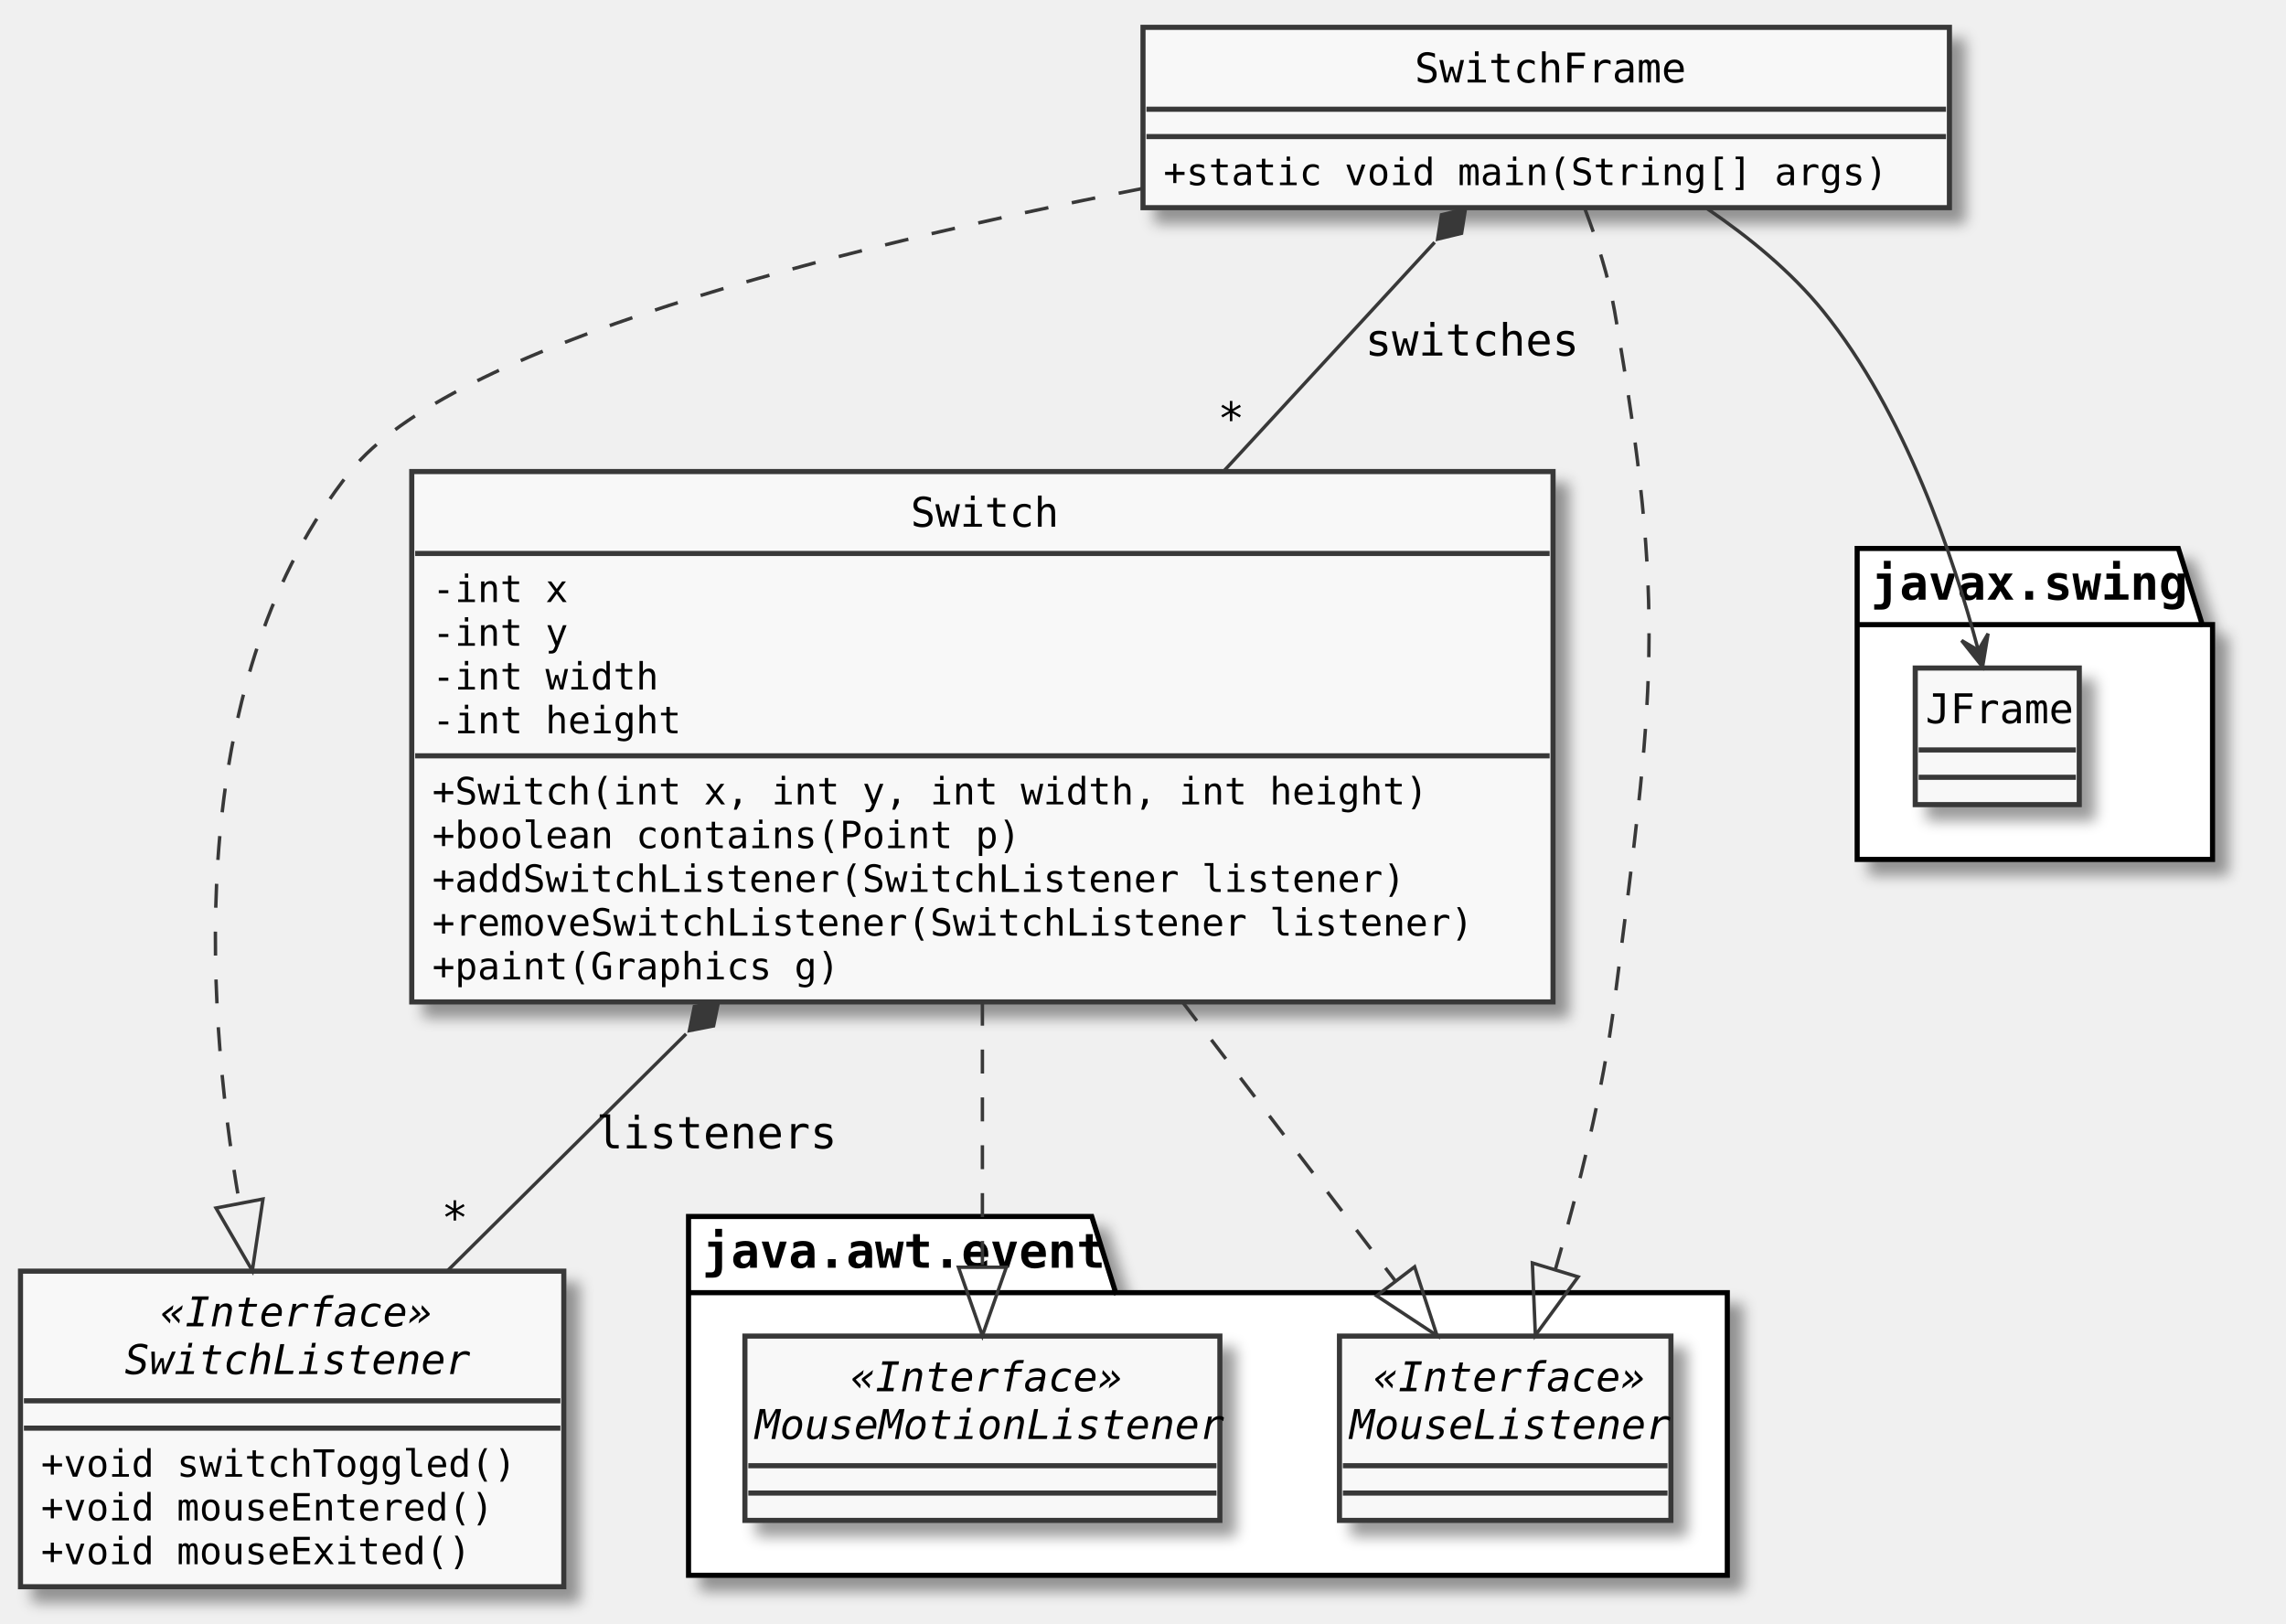
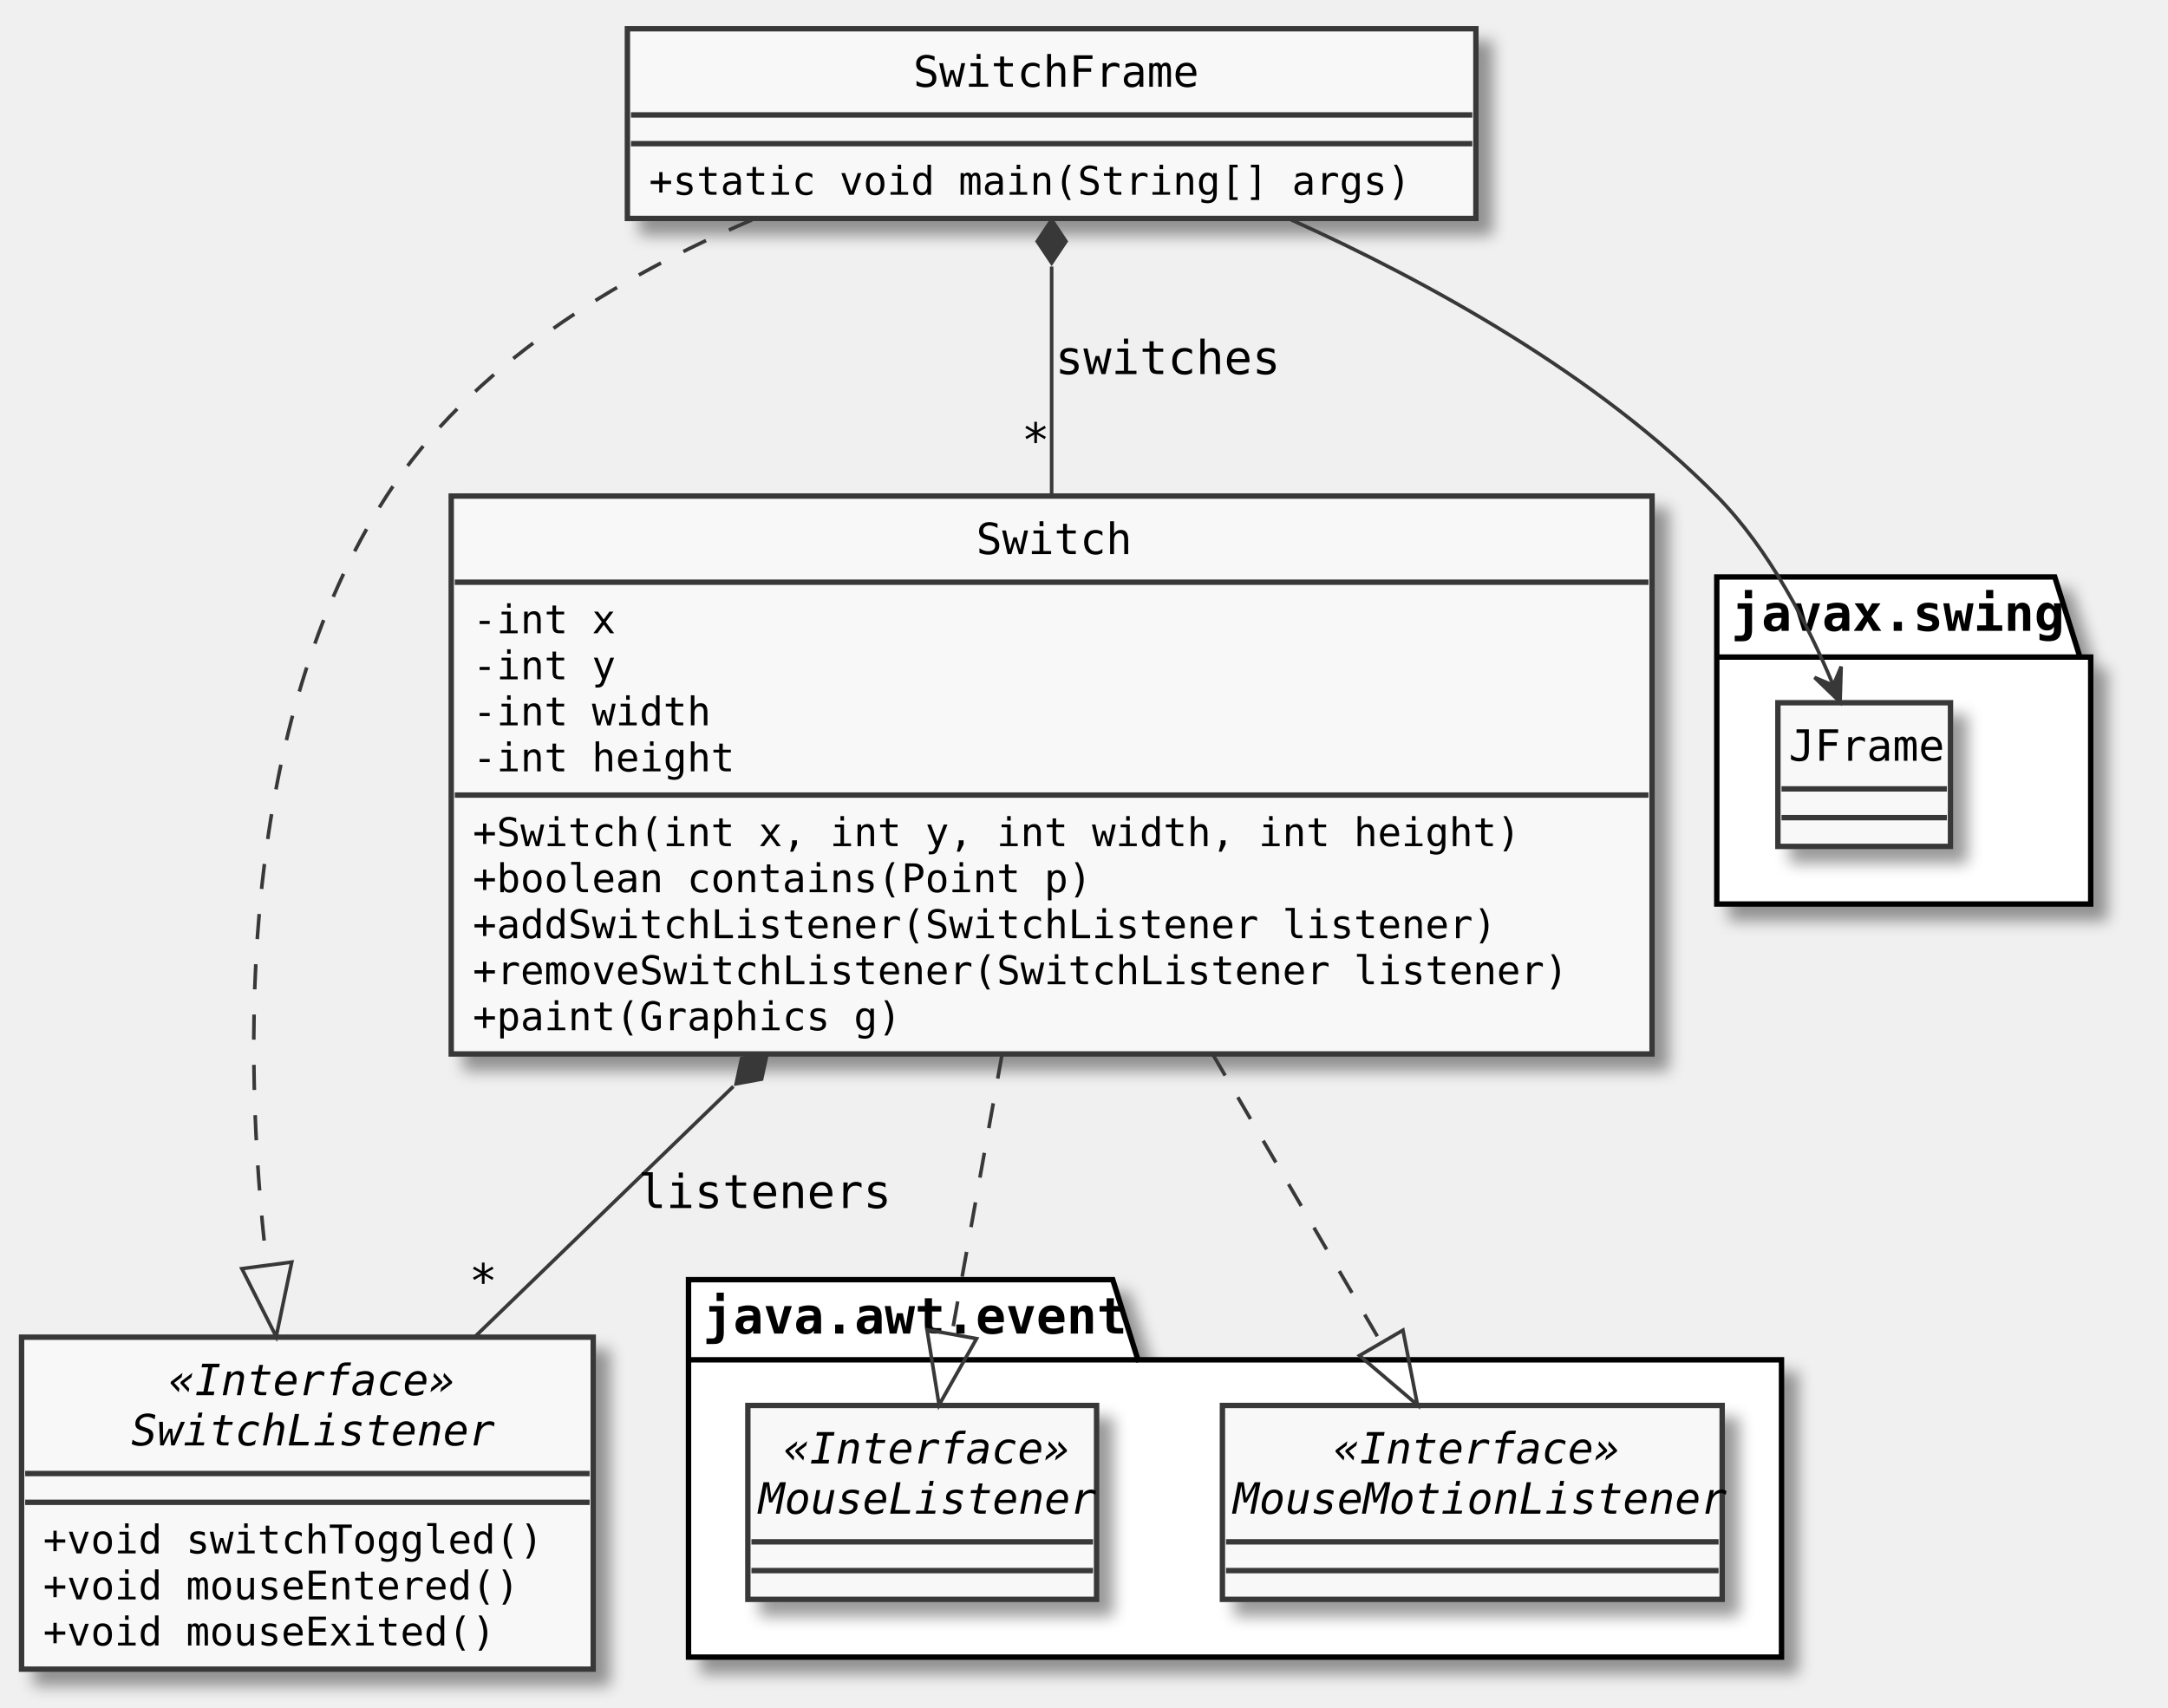
- <svg xmlns="http://www.w3.org/2000/svg" contentScriptType="application/ecmascript" contentStyleType="text/css" height="475px" preserveAspectRatio="none" style="width:669px;height:475px;" version="1.1" viewBox="0 0 669 475" width="669px" zoomAndPan="magnify">
+ <svg xmlns="http://www.w3.org/2000/svg" contentScriptType="application/ecmascript" contentStyleType="text/css" height="475px" preserveAspectRatio="none" style="width:603px;height:475px;" version="1.1" viewBox="0 0 603 475" width="603px" zoomAndPan="magnify">
  <defs>
-     <filter height="300%" id="fgyz0omgy2q5k" width="300%" x="-1" y="-1">
+     <filter height="300%" id="f14ul0wh1g9r73" width="300%" x="-1" y="-1">
      <feGaussianBlur result="blurOut" stdDeviation="2.0" />
      <feColorMatrix in="blurOut" result="blurOut2" type="matrix" values="0 0 0 0 0 0 0 0 0 0 0 0 0 0 0 0 0 0 .4 0" />
      <feOffset dx="4.0" dy="4.0" in="blurOut2" result="blurOut3" />
      <feBlend in="SourceGraphic" in2="blurOut3" mode="normal" />
    </filter>
  </defs>
  <g>
-     <polygon fill="#FFFFFF" filter="url(#fgyz0omgy2q5k)" points="201.5,356,319.5,356,326.5,378.297,505.5,378.297,505.5,461,201.5,461,201.5,356" style="stroke: #000000; stroke-width: 1.5;" />
-     <line style="stroke: #000000; stroke-width: 1.5;" x1="201.5" x2="326.5" y1="378.297" y2="378.297" />
-     <text fill="#000000" font-family="monospace" font-size="14" font-weight="bold" lengthAdjust="spacingAndGlyphs" textLength="112" x="205.5" y="370.995">java.awt.event</text>
-     <polygon fill="#FFFFFF" filter="url(#fgyz0omgy2q5k)" points="543.5,160.5,637.5,160.5,644.5,182.797,647.5,182.797,647.5,251.5,543.5,251.5,543.5,160.5" style="stroke: #000000; stroke-width: 1.5;" />
-     <line style="stroke: #000000; stroke-width: 1.5;" x1="543.5" x2="644.5" y1="182.797" y2="182.797" />
-     <text fill="#000000" font-family="monospace" font-size="14" font-weight="bold" lengthAdjust="spacingAndGlyphs" textLength="88" x="547.5" y="175.495">javax.swing</text>
-     <rect fill="#F8F8F8" filter="url(#fgyz0omgy2q5k)" height="53.938" id="java.awt.event.MouseListener" style="stroke: #383838; stroke-width: 1.5;" width="97" x="392" y="391" />
-     <text fill="#000000" font-family="monospace" font-size="12" font-style="italic" lengthAdjust="spacingAndGlyphs" textLength="77" x="402" y="407.139">«Interface»</text>
-     <text fill="#000000" font-family="monospace" font-size="12" font-style="italic" lengthAdjust="spacingAndGlyphs" textLength="91" x="395" y="421.107">MouseListener</text>
-     <line style="stroke: #383838; stroke-width: 1.5;" x1="393" x2="488" y1="428.938" y2="428.938" />
-     <line style="stroke: #383838; stroke-width: 1.5;" x1="393" x2="488" y1="436.938" y2="436.938" />
-     <rect fill="#F8F8F8" filter="url(#fgyz0omgy2q5k)" height="53.938" id="java.awt.event.MouseMotionListener" style="stroke: #383838; stroke-width: 1.5;" width="139" x="218" y="391" />
-     <text fill="#000000" font-family="monospace" font-size="12" font-style="italic" lengthAdjust="spacingAndGlyphs" textLength="77" x="249" y="407.139">«Interface»</text>
-     <text fill="#000000" font-family="monospace" font-size="12" font-style="italic" lengthAdjust="spacingAndGlyphs" textLength="133" x="221" y="421.107">MouseMotionListener</text>
-     <line style="stroke: #383838; stroke-width: 1.5;" x1="219" x2="356" y1="428.938" y2="428.938" />
-     <line style="stroke: #383838; stroke-width: 1.5;" x1="219" x2="356" y1="436.938" y2="436.938" />
-     <rect fill="#F8F8F8" filter="url(#fgyz0omgy2q5k)" height="39.969" id="javax.swing.JFrame" style="stroke: #383838; stroke-width: 1.5;" width="48" x="560.5" y="195.5" />
-     <text fill="#000000" font-family="monospace" font-size="12" lengthAdjust="spacingAndGlyphs" textLength="42" x="563.5" y="211.639">JFrame</text>
-     <line style="stroke: #383838; stroke-width: 1.5;" x1="561.5" x2="607.5" y1="219.469" y2="219.469" />
-     <line style="stroke: #383838; stroke-width: 1.5;" x1="561.5" x2="607.5" y1="227.469" y2="227.469" />
-     <rect fill="#F8F8F8" filter="url(#fgyz0omgy2q5k)" height="92.352" id="SwitchListener" style="stroke: #383838; stroke-width: 1.5;" width="159" x="6" y="372" />
+     <polygon fill="#FFFFFF" filter="url(#f14ul0wh1g9r73)" points="191.5,356,309.5,356,316.5,378.297,495.5,378.297,495.5,461,191.5,461,191.5,356" style="stroke: #000000; stroke-width: 1.5;" />
+     <line style="stroke: #000000; stroke-width: 1.5;" x1="191.5" x2="316.5" y1="378.297" y2="378.297" />
+     <text fill="#000000" font-family="monospace" font-size="14" font-weight="bold" lengthAdjust="spacingAndGlyphs" textLength="112" x="195.5" y="370.995">java.awt.event</text>
+     <polygon fill="#FFFFFF" filter="url(#f14ul0wh1g9r73)" points="477.5,160.5,571.5,160.5,578.5,182.797,581.5,182.797,581.5,251.5,477.5,251.5,477.5,160.5" style="stroke: #000000; stroke-width: 1.5;" />
+     <line style="stroke: #000000; stroke-width: 1.5;" x1="477.5" x2="578.5" y1="182.797" y2="182.797" />
+     <text fill="#000000" font-family="monospace" font-size="14" font-weight="bold" lengthAdjust="spacingAndGlyphs" textLength="88" x="481.5" y="175.495">javax.swing</text>
+     <rect fill="#F8F8F8" filter="url(#f14ul0wh1g9r73)" height="53.938" id="java.awt.event.MouseListener" style="stroke: #383838; stroke-width: 1.5;" width="97" x="208" y="391" />
+     <text fill="#000000" font-family="monospace" font-size="12" font-style="italic" lengthAdjust="spacingAndGlyphs" textLength="77" x="218" y="407.139">«Interface»</text>
+     <text fill="#000000" font-family="monospace" font-size="12" font-style="italic" lengthAdjust="spacingAndGlyphs" textLength="91" x="211" y="421.107">MouseListener</text>
+     <line style="stroke: #383838; stroke-width: 1.5;" x1="209" x2="304" y1="428.938" y2="428.938" />
+     <line style="stroke: #383838; stroke-width: 1.5;" x1="209" x2="304" y1="436.938" y2="436.938" />
+     <rect fill="#F8F8F8" filter="url(#f14ul0wh1g9r73)" height="53.938" id="java.awt.event.MouseMotionListener" style="stroke: #383838; stroke-width: 1.5;" width="139" x="340" y="391" />
+     <text fill="#000000" font-family="monospace" font-size="12" font-style="italic" lengthAdjust="spacingAndGlyphs" textLength="77" x="371" y="407.139">«Interface»</text>
+     <text fill="#000000" font-family="monospace" font-size="12" font-style="italic" lengthAdjust="spacingAndGlyphs" textLength="133" x="343" y="421.107">MouseMotionListener</text>
+     <line style="stroke: #383838; stroke-width: 1.5;" x1="341" x2="478" y1="428.938" y2="428.938" />
+     <line style="stroke: #383838; stroke-width: 1.5;" x1="341" x2="478" y1="436.938" y2="436.938" />
+     <rect fill="#F8F8F8" filter="url(#f14ul0wh1g9r73)" height="39.969" id="javax.swing.JFrame" style="stroke: #383838; stroke-width: 1.5;" width="48" x="494.5" y="195.5" />
+     <text fill="#000000" font-family="monospace" font-size="12" lengthAdjust="spacingAndGlyphs" textLength="42" x="497.5" y="211.639">JFrame</text>
+     <line style="stroke: #383838; stroke-width: 1.5;" x1="495.5" x2="541.5" y1="219.469" y2="219.469" />
+     <line style="stroke: #383838; stroke-width: 1.5;" x1="495.5" x2="541.5" y1="227.469" y2="227.469" />
+     <rect fill="#F8F8F8" filter="url(#f14ul0wh1g9r73)" height="92.352" id="SwitchListener" style="stroke: #383838; stroke-width: 1.5;" width="159" x="6" y="372" />
    <text fill="#000000" font-family="monospace" font-size="12" font-style="italic" lengthAdjust="spacingAndGlyphs" textLength="77" x="47" y="388.139">«Interface»</text>
    <text fill="#000000" font-family="monospace" font-size="12" font-style="italic" lengthAdjust="spacingAndGlyphs" textLength="98" x="36.5" y="402.107">SwitchListener</text>
    <line style="stroke: #383838; stroke-width: 1.5;" x1="7" x2="164" y1="409.938" y2="409.938" />
    <line style="stroke: #383838; stroke-width: 1.5;" x1="7" x2="164" y1="417.938" y2="417.938" />
    <text fill="#000000" font-family="monospace" font-size="11" lengthAdjust="spacingAndGlyphs" textLength="147" x="12" y="432.148">+void switchToggled()</text>
    <text fill="#000000" font-family="monospace" font-size="11" lengthAdjust="spacingAndGlyphs" textLength="140" x="12" y="444.953">+void mouseEntered()</text>
    <text fill="#000000" font-family="monospace" font-size="11" lengthAdjust="spacingAndGlyphs" textLength="133" x="12" y="457.757">+void mouseExited()</text>
-     <rect fill="#F8F8F8" filter="url(#fgyz0omgy2q5k)" height="155.211" id="Switch" style="stroke: #383838; stroke-width: 1.5;" width="334" x="120.5" y="138" />
-     <text fill="#000000" font-family="monospace" font-size="12" lengthAdjust="spacingAndGlyphs" textLength="42" x="266.5" y="154.139">Switch</text>
-     <line style="stroke: #383838; stroke-width: 1.5;" x1="121.5" x2="453.5" y1="161.969" y2="161.969" />
-     <text fill="#000000" font-family="monospace" font-size="11" lengthAdjust="spacingAndGlyphs" textLength="42" x="126.5" y="176.179">-int x</text>
-     <text fill="#000000" font-family="monospace" font-size="11" lengthAdjust="spacingAndGlyphs" textLength="42" x="126.5" y="188.984">-int y</text>
-     <text fill="#000000" font-family="monospace" font-size="11" lengthAdjust="spacingAndGlyphs" textLength="70" x="126.5" y="201.789">-int width</text>
-     <text fill="#000000" font-family="monospace" font-size="11" lengthAdjust="spacingAndGlyphs" textLength="77" x="126.5" y="214.593">-int height</text>
-     <line style="stroke: #383838; stroke-width: 1.5;" x1="121.5" x2="453.5" y1="221.188" y2="221.188" />
-     <text fill="#000000" font-family="monospace" font-size="11" lengthAdjust="spacingAndGlyphs" textLength="308" x="126.5" y="235.398">+Switch(int x, int y, int width, int height)</text>
-     <text fill="#000000" font-family="monospace" font-size="11" lengthAdjust="spacingAndGlyphs" textLength="182" x="126.5" y="248.203">+boolean contains(Point p)</text>
-     <text fill="#000000" font-family="monospace" font-size="11" lengthAdjust="spacingAndGlyphs" textLength="301" x="126.5" y="261.007">+addSwitchListener(SwitchListener listener)</text>
-     <text fill="#000000" font-family="monospace" font-size="11" lengthAdjust="spacingAndGlyphs" textLength="322" x="126.5" y="273.812">+removeSwitchListener(SwitchListener listener)</text>
-     <text fill="#000000" font-family="monospace" font-size="11" lengthAdjust="spacingAndGlyphs" textLength="126" x="126.5" y="286.617">+paint(Graphics g)</text>
-     <rect fill="#F8F8F8" filter="url(#fgyz0omgy2q5k)" height="52.773" id="SwitchFrame" style="stroke: #383838; stroke-width: 1.5;" width="236" x="334.5" y="8" />
-     <text fill="#000000" font-family="monospace" font-size="12" lengthAdjust="spacingAndGlyphs" textLength="77" x="414" y="24.139">SwitchFrame</text>
-     <line style="stroke: #383838; stroke-width: 1.5;" x1="335.5" x2="569.5" y1="31.969" y2="31.969" />
-     <line style="stroke: #383838; stroke-width: 1.5;" x1="335.5" x2="569.5" y1="39.969" y2="39.969" />
-     <text fill="#000000" font-family="monospace" font-size="11" lengthAdjust="spacingAndGlyphs" textLength="224" x="340.5" y="54.179">+static void main(String[] args)</text>
-     <path d="M334.24,55.19 C244.51,72.74 131.77,101.31 102.5,138 C54.65,197.98 59.42,290.31 70.07,352.14 " fill="none" id="SwitchFrame-&gt;SwitchListener" style="stroke: #383838; stroke-width: 1.0; stroke-dasharray: 7.0,7.0;" />
-     <polygon fill="none" points="76.96,350.89,73.84,371.85,63.21,353.52,76.96,350.89" style="stroke: #383838; stroke-width: 1.0;" />
-     <path d="M463.87,61.25 C467.37,70.45 470.76,81.01 472.5,91 C487.95,179.44 483.81,203.94 472.5,293 C469.14,319.48 461.89,348.39 455.15,371.63 " fill="none" id="SwitchFrame-&gt;java.awt.event.MouseListener" style="stroke: #383838; stroke-width: 1.0; stroke-dasharray: 7.0,7.0;" />
-     <polygon fill="none" points="461.84,373.67,449.33,390.77,448.45,369.6,461.84,373.67" style="stroke: #383838; stroke-width: 1.0;" />
-     <path d="M287.5,293.16 C287.5,319.3 287.5,347.7 287.5,370.71 " fill="none" id="Switch-&gt;java.awt.event.MouseMotionListener" style="stroke: #383838; stroke-width: 1.0; stroke-dasharray: 7.0,7.0;" />
-     <polygon fill="none" points="294.5,370.86,287.5,390.86,280.5,370.86,294.5,370.86" style="stroke: #383838; stroke-width: 1.0;" />
-     <path d="M346,293.16 C367.18,320.91 390.31,351.23 408.39,374.92 " fill="none" id="Switch-&gt;java.awt.event.MouseListener" style="stroke: #383838; stroke-width: 1.0; stroke-dasharray: 7.0,7.0;" />
-     <polygon fill="none" points="413.99,370.72,420.55,390.86,402.86,379.21,413.99,370.72" style="stroke: #383838; stroke-width: 1.0;" />
-     <path d="M419.85,70.92 C402.19,90.08 379.67,114.51 358.22,137.78 " fill="none" id="SwitchFrame&lt;-Switch" style="stroke: #383838; stroke-width: 1.0;" />
-     <polygon fill="#383838" points="428.86,61.15,421.852,62.849,420.724,69.971,427.733,68.272,428.86,61.15" style="stroke: #383838; stroke-width: 1.0;" />
-     <text fill="#000000" font-family="monospace" font-size="13" lengthAdjust="spacingAndGlyphs" textLength="64" x="399.5" y="104.067">switches</text>
-     <text fill="#000000" font-family="monospace" font-size="13" lengthAdjust="spacingAndGlyphs" textLength="8" x="356.371" y="126.987">*</text>
-     <path d="M200.79,302.57 C176.8,326.38 151.71,351.28 131.09,371.75 " fill="none" id="Switch&lt;-SwitchListener" style="stroke: #383838; stroke-width: 1.0;" />
-     <polygon fill="#383838" points="210.27,293.16,203.194,294.547,201.752,301.612,208.828,300.226,210.27,293.16" style="stroke: #383838; stroke-width: 1.0;" />
-     <text fill="#000000" font-family="monospace" font-size="13" lengthAdjust="spacingAndGlyphs" textLength="72" x="174.5" y="336.067">listeners</text>
-     <text fill="#000000" font-family="monospace" font-size="13" lengthAdjust="spacingAndGlyphs" textLength="8" x="129.198" y="360.906">*</text>
-     <path d="M499.59,61.06 C511.82,69.37 524.16,79.48 533.5,91 C557.59,120.74 571.81,163.45 578.88,190.05 " fill="none" id="SwitchFrame-&gt;javax.swing.JFrame" style="stroke: #383838; stroke-width: 1.0;" />
-     <polygon fill="#383838" points="580.2,195.15,581.81,185.434,578.944,190.31,574.067,187.444,580.2,195.15" style="stroke: #383838; stroke-width: 1.0;" />
+     <rect fill="#F8F8F8" filter="url(#f14ul0wh1g9r73)" height="155.211" id="Switch" style="stroke: #383838; stroke-width: 1.5;" width="334" x="125.5" y="138" />
+     <text fill="#000000" font-family="monospace" font-size="12" lengthAdjust="spacingAndGlyphs" textLength="42" x="271.5" y="154.139">Switch</text>
+     <line style="stroke: #383838; stroke-width: 1.5;" x1="126.5" x2="458.5" y1="161.969" y2="161.969" />
+     <text fill="#000000" font-family="monospace" font-size="11" lengthAdjust="spacingAndGlyphs" textLength="42" x="131.5" y="176.179">-int x</text>
+     <text fill="#000000" font-family="monospace" font-size="11" lengthAdjust="spacingAndGlyphs" textLength="42" x="131.5" y="188.984">-int y</text>
+     <text fill="#000000" font-family="monospace" font-size="11" lengthAdjust="spacingAndGlyphs" textLength="70" x="131.5" y="201.789">-int width</text>
+     <text fill="#000000" font-family="monospace" font-size="11" lengthAdjust="spacingAndGlyphs" textLength="77" x="131.5" y="214.593">-int height</text>
+     <line style="stroke: #383838; stroke-width: 1.5;" x1="126.5" x2="458.5" y1="221.188" y2="221.188" />
+     <text fill="#000000" font-family="monospace" font-size="11" lengthAdjust="spacingAndGlyphs" textLength="308" x="131.5" y="235.398">+Switch(int x, int y, int width, int height)</text>
+     <text fill="#000000" font-family="monospace" font-size="11" lengthAdjust="spacingAndGlyphs" textLength="182" x="131.5" y="248.203">+boolean contains(Point p)</text>
+     <text fill="#000000" font-family="monospace" font-size="11" lengthAdjust="spacingAndGlyphs" textLength="301" x="131.5" y="261.007">+addSwitchListener(SwitchListener listener)</text>
+     <text fill="#000000" font-family="monospace" font-size="11" lengthAdjust="spacingAndGlyphs" textLength="322" x="131.5" y="273.812">+removeSwitchListener(SwitchListener listener)</text>
+     <text fill="#000000" font-family="monospace" font-size="11" lengthAdjust="spacingAndGlyphs" textLength="126" x="131.5" y="286.617">+paint(Graphics g)</text>
+     <rect fill="#F8F8F8" filter="url(#f14ul0wh1g9r73)" height="52.773" id="SwitchFrame" style="stroke: #383838; stroke-width: 1.5;" width="236" x="174.5" y="8" />
+     <text fill="#000000" font-family="monospace" font-size="12" lengthAdjust="spacingAndGlyphs" textLength="77" x="254" y="24.139">SwitchFrame</text>
+     <line style="stroke: #383838; stroke-width: 1.5;" x1="175.5" x2="409.5" y1="31.969" y2="31.969" />
+     <line style="stroke: #383838; stroke-width: 1.5;" x1="175.5" x2="409.5" y1="39.969" y2="39.969" />
+     <text fill="#000000" font-family="monospace" font-size="11" lengthAdjust="spacingAndGlyphs" textLength="224" x="180.5" y="54.179">+static void main(String[] args)</text>
+     <path d="M209.14,61.18 C171.73,77.15 130.85,101.72 107.5,138 C66.46,201.78 67.29,291.51 74.19,351.83 " fill="none" id="SwitchFrame-&gt;SwitchListener" style="stroke: #383838; stroke-width: 1.0; stroke-dasharray: 7.0,7.0;" />
+     <polygon fill="none" points="81.15,351.11,76.82,371.85,67.27,352.94,81.15,351.11" style="stroke: #383838; stroke-width: 1.0;" />
+     <path d="M337.23,293.16 C353.12,320.37 370.43,350.05 384.13,373.53 " fill="none" id="Switch-&gt;java.awt.event.MouseMotionListener" style="stroke: #383838; stroke-width: 1.0; stroke-dasharray: 7.0,7.0;" />
+     <polygon fill="none" points="390.21,370.06,394.25,390.86,378.12,377.12,390.21,370.06" style="stroke: #383838; stroke-width: 1.0;" />
+     <path d="M278.74,293.16 C274.02,319.43 268.89,348 264.75,371.07 " fill="none" id="Switch-&gt;java.awt.event.MouseListener" style="stroke: #383838; stroke-width: 1.0; stroke-dasharray: 7.0,7.0;" />
+     <polygon fill="none" points="271.62,372.41,261.19,390.86,257.84,369.94,271.62,372.41" style="stroke: #383838; stroke-width: 1.0;" />
+     <path d="M292.5,74.15 C292.5,92.78 292.5,115.8 292.5,137.78 " fill="none" id="SwitchFrame&lt;-Switch" style="stroke: #383838; stroke-width: 1.0;" />
+     <polygon fill="#383838" points="292.5,61.15,288.5,67.15,292.5,73.15,296.5,67.15,292.5,61.15" style="stroke: #383838; stroke-width: 1.0;" />
+     <text fill="#000000" font-family="monospace" font-size="13" lengthAdjust="spacingAndGlyphs" textLength="64" x="293.5" y="104.067">switches</text>
+     <text fill="#000000" font-family="monospace" font-size="13" lengthAdjust="spacingAndGlyphs" textLength="8" x="284.131" y="126.987">*</text>
+     <path d="M203.97,302.25 C179.29,326.16 153.45,351.19 132.22,371.75 " fill="none" id="Switch&lt;-SwitchListener" style="stroke: #383838; stroke-width: 1.0;" />
+     <polygon fill="#383838" points="213.36,293.16,206.268,294.464,204.744,301.512,211.836,300.208,213.36,293.16" style="stroke: #383838; stroke-width: 1.0;" />
+     <text fill="#000000" font-family="monospace" font-size="13" lengthAdjust="spacingAndGlyphs" textLength="72" x="177.5" y="336.067">listeners</text>
+     <text fill="#000000" font-family="monospace" font-size="13" lengthAdjust="spacingAndGlyphs" textLength="8" x="130.494" y="360.906">*</text>
+     <path d="M358.92,61.05 C397.16,78.31 444.11,104.14 477.5,138 C492.17,152.88 502.98,174.08 509.8,190.39 " fill="none" id="SwitchFrame-&gt;javax.swing.JFrame" style="stroke: #383838; stroke-width: 1.0;" />
+     <polygon fill="#383838" points="511.79,195.29,512.099,185.446,509.904,190.66,504.69,188.464,511.79,195.29" style="stroke: #383838; stroke-width: 1.0;" />
  </g>
</svg>
